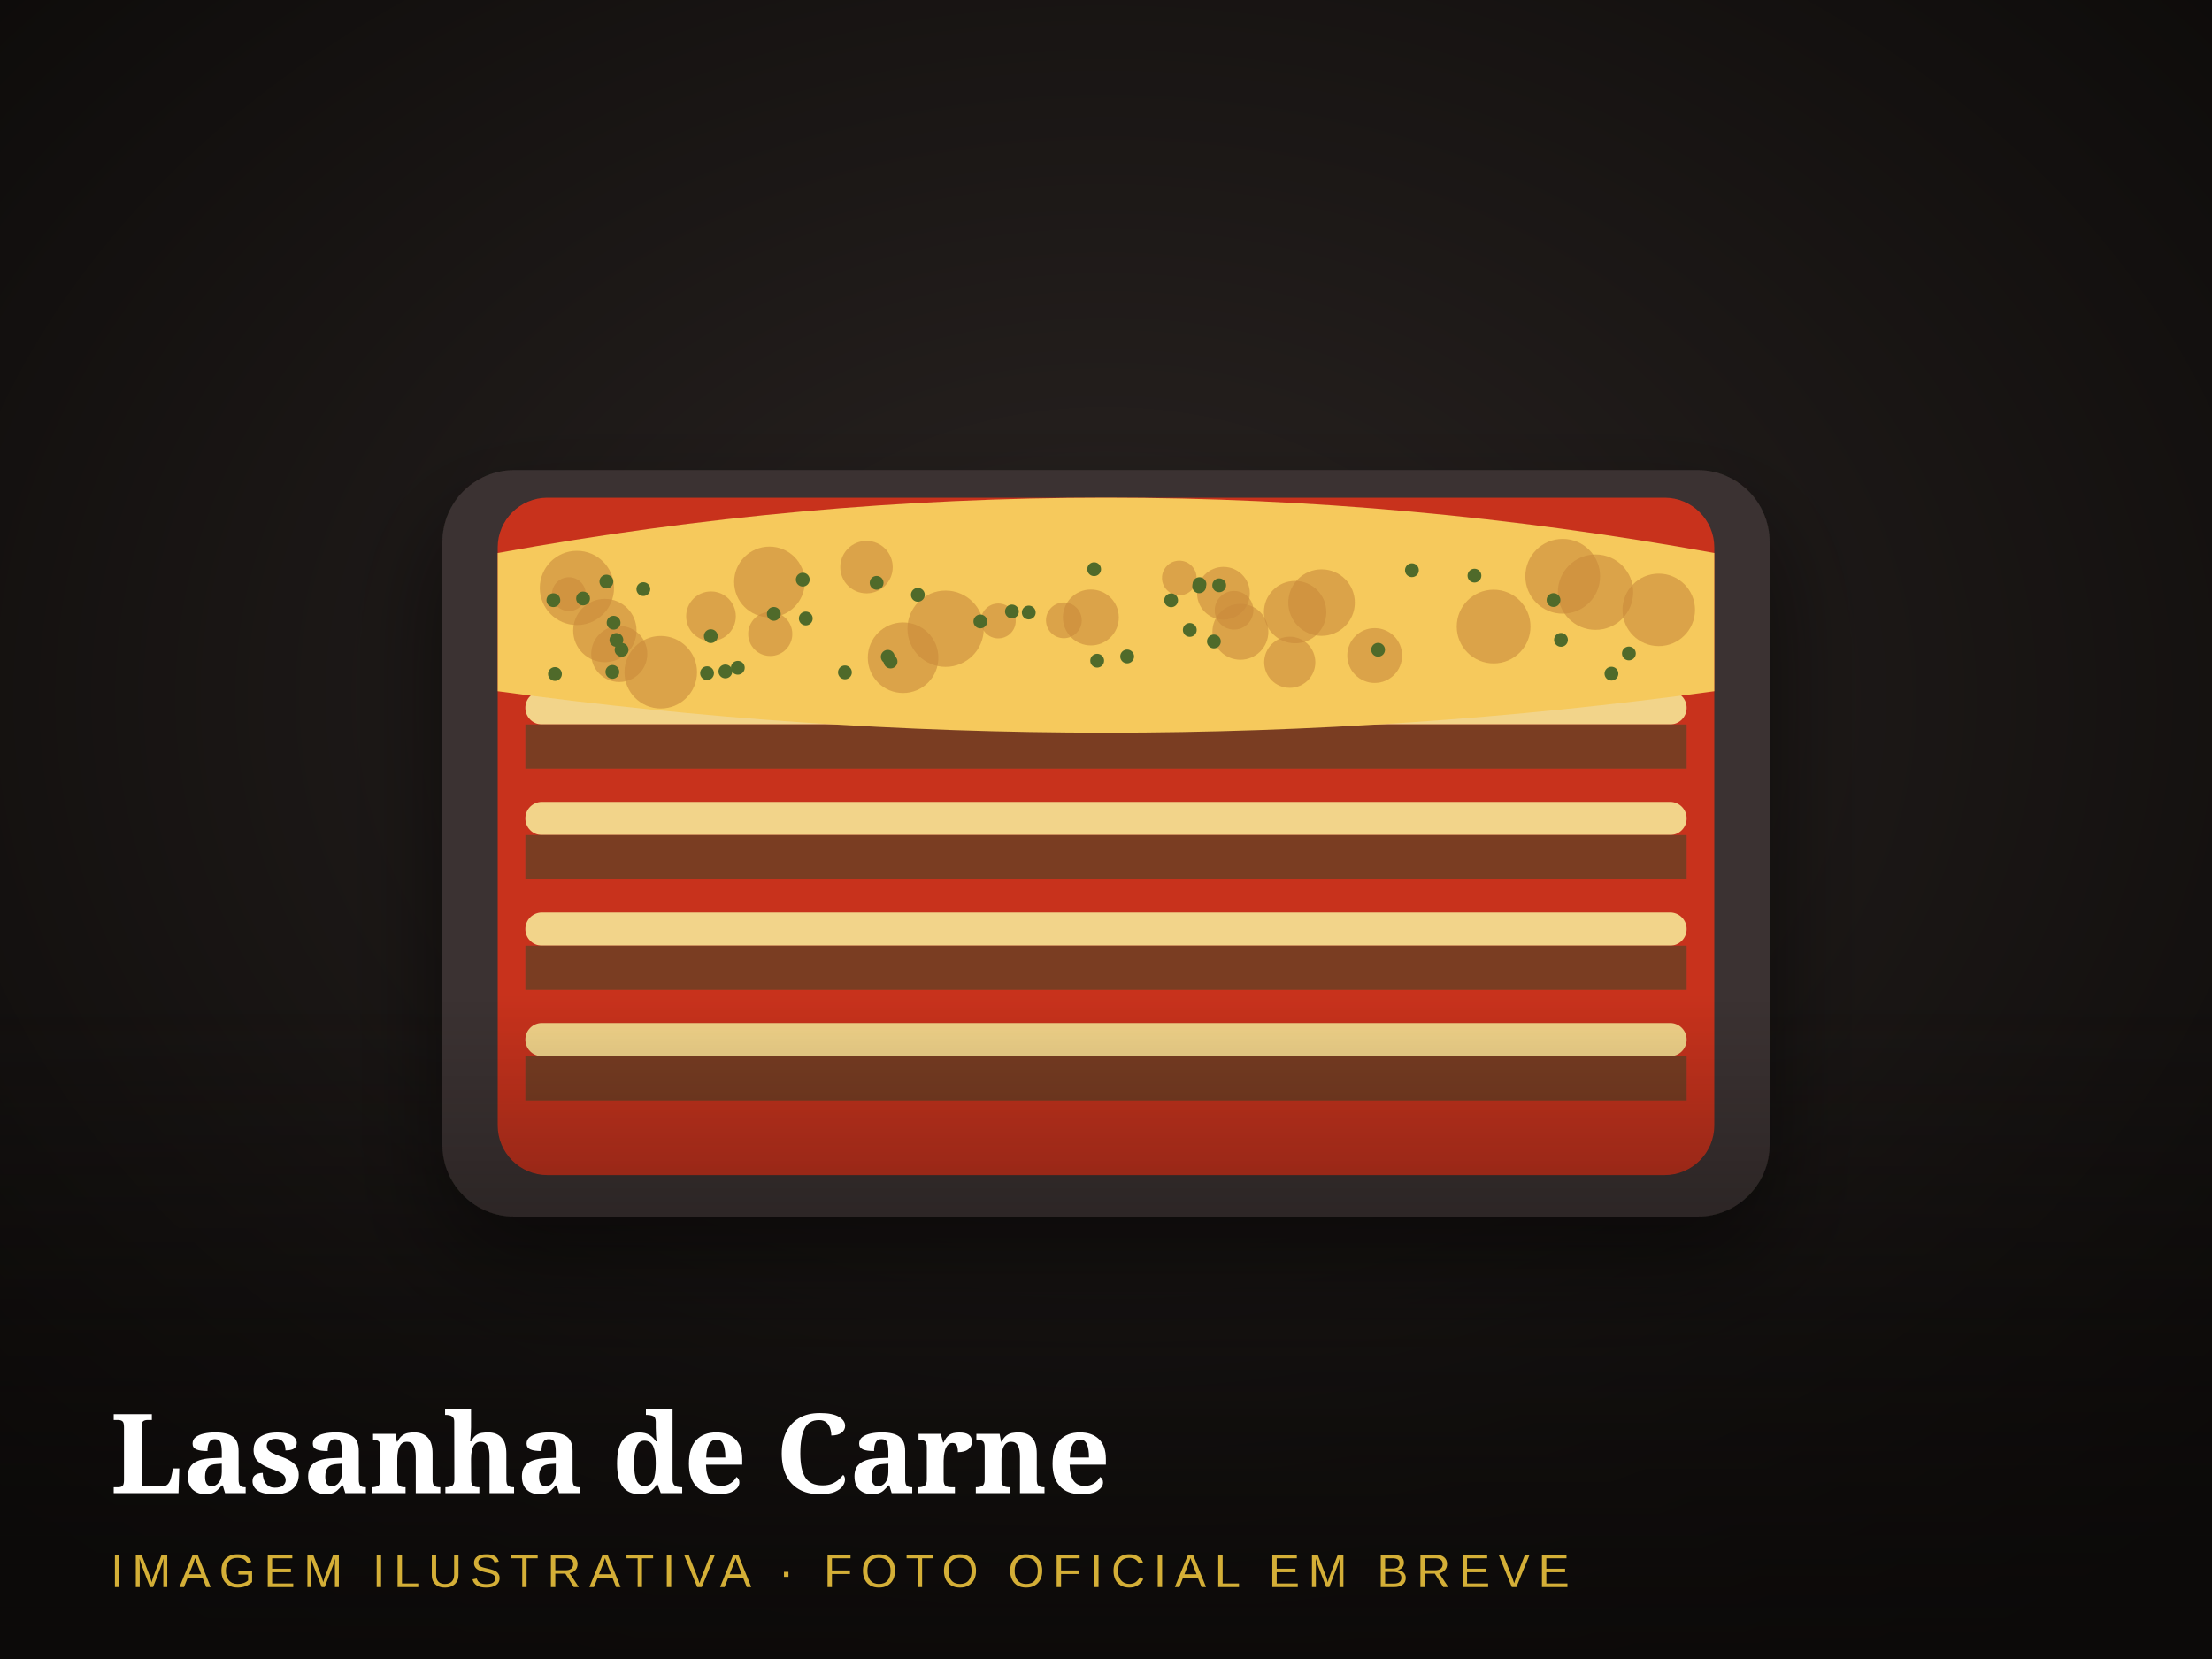
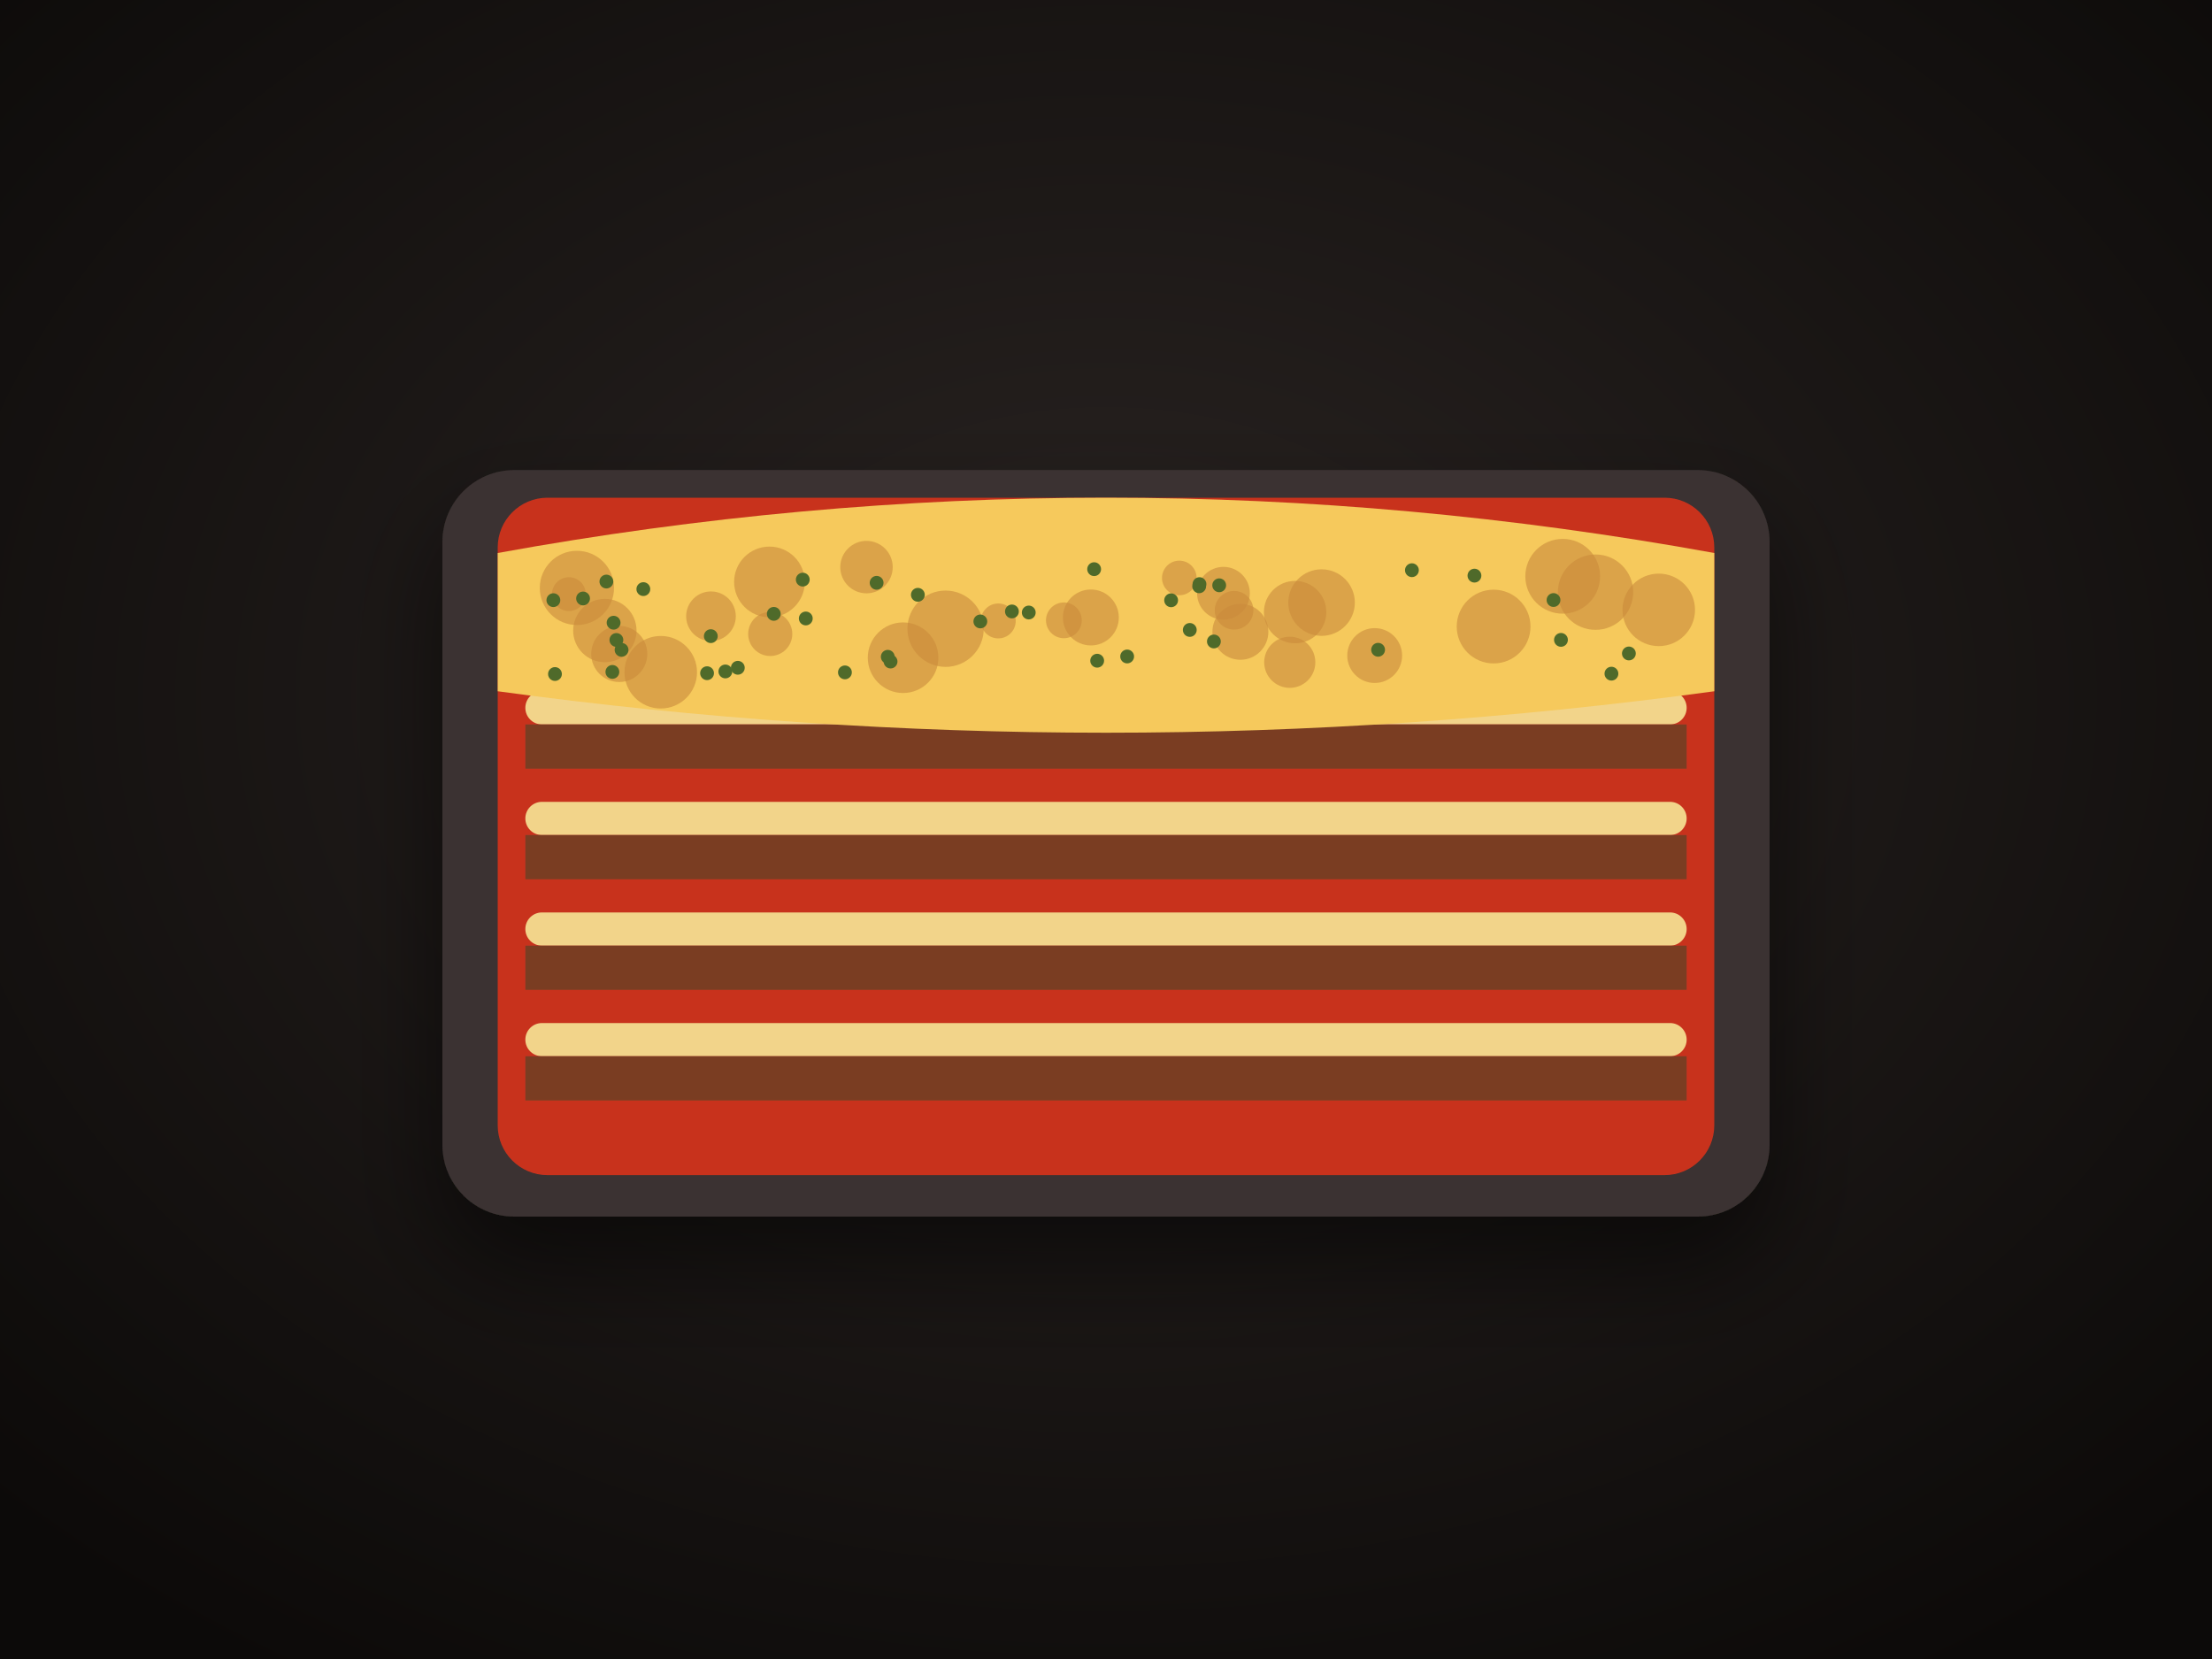
<svg xmlns="http://www.w3.org/2000/svg" viewBox="0 0 800 600" role="img" aria-label="Imagem ilustrativa: Lasanha de Carne">
  <defs>
    <radialGradient id="bg" cx="50%" cy="42%" r="70%">
      <stop offset="0" stop-color="#2a2422" />
      <stop offset="1" stop-color="#0c0a09" />
    </radialGradient>
-     <linearGradient id="fade" x1="0" y1="0" x2="0" y2="1">
-       <stop offset="0.6" stop-color="#0c0a09" stop-opacity="0" />
-       <stop offset="1" stop-color="#0c0a09" stop-opacity="0.92" />
-     </linearGradient>
    <filter id="sh" x="-20%" y="-20%" width="140%" height="140%">
      <feDropShadow dx="0" dy="18" stdDeviation="18" flood-color="#000" flood-opacity="0.55" />
    </filter>
  </defs>
  <rect width="800" height="600" fill="url(#bg)" />
  <g filter="url(#sh)">
    <rect x="160" y="170" width="480" height="270" rx="26" fill="#3a3330" />
    <rect x="180" y="180" width="440" height="245" rx="18" fill="#c8331f" />
    <rect x="190" y="250" width="420" height="12" rx="6" fill="#f2d48a" />
    <rect x="190" y="262" width="420" height="16" fill="#7a3e24" />
    <rect x="190" y="290" width="420" height="12" rx="6" fill="#f2d48a" />
    <rect x="190" y="302" width="420" height="16" fill="#7a3e24" />
    <rect x="190" y="330" width="420" height="12" rx="6" fill="#f2d48a" />
    <rect x="190" y="342" width="420" height="16" fill="#7a3e24" />
    <rect x="190" y="370" width="420" height="12" rx="6" fill="#f2d48a" />
    <rect x="190" y="382" width="420" height="16" fill="#7a3e24" />
    <path d="M180 200 q220 -40 440 0 v50 q-220 30 -440 0z" fill="#f6c95b" />
    <circle cx="341.982" cy="227.387" r="13.804" fill="#c98a3c" fill-opacity=".6" />
    <circle cx="448.604" cy="228.493" r="10.12" fill="#c98a3c" fill-opacity=".6" />
    <circle cx="426.51" cy="209.025" r="6.259" fill="#c98a3c" fill-opacity=".6" />
    <circle cx="313.382" cy="205.104" r="9.483" fill="#c98a3c" fill-opacity=".6" />
    <circle cx="278.286" cy="210.465" r="12.782" fill="#c98a3c" fill-opacity=".6" />
    <circle cx="223.965" cy="236.51" r="10.15" fill="#c98a3c" fill-opacity=".6" />
    <circle cx="218.752" cy="228.043" r="11.46" fill="#c98a3c" fill-opacity=".6" />
    <circle cx="446.313" cy="220.704" r="6.993" fill="#c98a3c" fill-opacity=".6" />
    <circle cx="468.403" cy="221.378" r="11.288" fill="#c98a3c" fill-opacity=".6" />
    <circle cx="205.748" cy="214.874" r="6.125" fill="#c98a3c" fill-opacity=".6" />
    <circle cx="257.135" cy="222.879" r="8.98" fill="#c98a3c" fill-opacity=".6" />
    <circle cx="577.047" cy="214.161" r="13.632" fill="#c98a3c" fill-opacity=".6" />
    <circle cx="599.913" cy="220.568" r="13.112" fill="#c98a3c" fill-opacity=".6" />
    <circle cx="466.461" cy="239.525" r="9.247" fill="#c98a3c" fill-opacity=".6" />
    <circle cx="565.178" cy="208.421" r="13.524" fill="#c98a3c" fill-opacity=".6" />
    <circle cx="394.52" cy="223.316" r="10.118" fill="#c98a3c" fill-opacity=".6" />
    <circle cx="278.568" cy="229.276" r="7.979" fill="#c98a3c" fill-opacity=".6" />
    <circle cx="477.961" cy="217.933" r="12.034" fill="#c98a3c" fill-opacity=".6" />
    <circle cx="442.48" cy="214.558" r="9.542" fill="#c98a3c" fill-opacity=".6" />
    <circle cx="384.762" cy="224.352" r="6.467" fill="#c98a3c" fill-opacity=".6" />
    <circle cx="326.611" cy="237.872" r="12.765" fill="#c98a3c" fill-opacity=".6" />
    <circle cx="540.185" cy="226.601" r="13.34" fill="#c98a3c" fill-opacity=".6" />
    <circle cx="208.65" cy="212.626" r="13.425" fill="#c98a3c" fill-opacity=".6" />
    <circle cx="497.176" cy="237.088" r="9.918" fill="#c98a3c" fill-opacity=".6" />
    <circle cx="361.037" cy="224.571" r="6.315" fill="#c98a3c" fill-opacity=".6" />
    <circle cx="238.97" cy="243.123" r="13.119" fill="#c98a3c" fill-opacity=".6" />
    <circle cx="221.474" cy="243.007" r="2.5" fill="#4f6b2b" />
    <circle cx="433.695" cy="212.04" r="2.5" fill="#4f6b2b" />
    <circle cx="317.041" cy="210.782" r="2.5" fill="#4f6b2b" />
    <circle cx="510.637" cy="206.221" r="2.5" fill="#4f6b2b" />
    <circle cx="582.796" cy="243.64" r="2.5" fill="#4f6b2b" />
    <circle cx="221.911" cy="225.212" r="2.5" fill="#4f6b2b" />
    <circle cx="354.553" cy="224.753" r="2.5" fill="#4f6b2b" />
    <circle cx="222.926" cy="231.454" r="2.5" fill="#4f6b2b" />
    <circle cx="430.301" cy="227.824" r="2.5" fill="#4f6b2b" />
    <circle cx="423.554" cy="217.101" r="2.5" fill="#4f6b2b" />
    <circle cx="439.022" cy="231.996" r="2.5" fill="#4f6b2b" />
    <circle cx="279.85" cy="222.01" r="2.5" fill="#4f6b2b" />
    <circle cx="200.712" cy="243.766" r="2.5" fill="#4f6b2b" />
    <circle cx="561.85" cy="217.01" r="2.5" fill="#4f6b2b" />
    <circle cx="365.975" cy="221.142" r="2.5" fill="#4f6b2b" />
    <circle cx="255.721" cy="243.472" r="2.5" fill="#4f6b2b" />
    <circle cx="395.711" cy="205.848" r="2.5" fill="#4f6b2b" />
    <circle cx="331.956" cy="215.12" r="2.5" fill="#4f6b2b" />
    <circle cx="440.937" cy="211.678" r="2.5" fill="#4f6b2b" />
    <circle cx="433.807" cy="211.255" r="2.5" fill="#4f6b2b" />
    <circle cx="232.674" cy="213.059" r="2.5" fill="#4f6b2b" />
    <circle cx="533.253" cy="208.184" r="2.5" fill="#4f6b2b" />
    <circle cx="321.073" cy="237.54" r="2.5" fill="#4f6b2b" />
    <circle cx="396.808" cy="238.955" r="2.5" fill="#4f6b2b" />
    <circle cx="589.108" cy="236.335" r="2.5" fill="#4f6b2b" />
    <circle cx="262.339" cy="242.837" r="2.5" fill="#4f6b2b" />
    <circle cx="266.841" cy="241.512" r="2.5" fill="#4f6b2b" />
    <circle cx="200.137" cy="217.058" r="2.5" fill="#4f6b2b" />
    <circle cx="210.873" cy="216.452" r="2.5" fill="#4f6b2b" />
    <circle cx="407.65" cy="237.422" r="2.5" fill="#4f6b2b" />
    <circle cx="257.074" cy="230.071" r="2.5" fill="#4f6b2b" />
    <circle cx="224.794" cy="235.03" r="2.5" fill="#4f6b2b" />
    <circle cx="290.332" cy="209.628" r="2.5" fill="#4f6b2b" />
    <circle cx="219.308" cy="210.326" r="2.5" fill="#4f6b2b" />
    <circle cx="322.082" cy="239.257" r="2.5" fill="#4f6b2b" />
    <circle cx="372.064" cy="221.521" r="2.5" fill="#4f6b2b" />
    <circle cx="498.409" cy="235.001" r="2.5" fill="#4f6b2b" />
    <circle cx="291.425" cy="223.677" r="2.5" fill="#4f6b2b" />
    <circle cx="564.546" cy="231.419" r="2.5" fill="#4f6b2b" />
    <circle cx="305.58" cy="243.176" r="2.5" fill="#4f6b2b" />
  </g>
-   <rect width="800" height="600" fill="url(#fade)" />
-   <text x="40" y="540" font-family="Georgia, serif" font-size="40" font-weight="700" fill="#fff">Lasanha de Carne</text>
-   <text x="40" y="574" font-family="Arial, sans-serif" font-size="17" letter-spacing="3" fill="#d4af37">IMAGEM ILUSTRATIVA · FOTO OFICIAL EM BREVE</text>
</svg>
